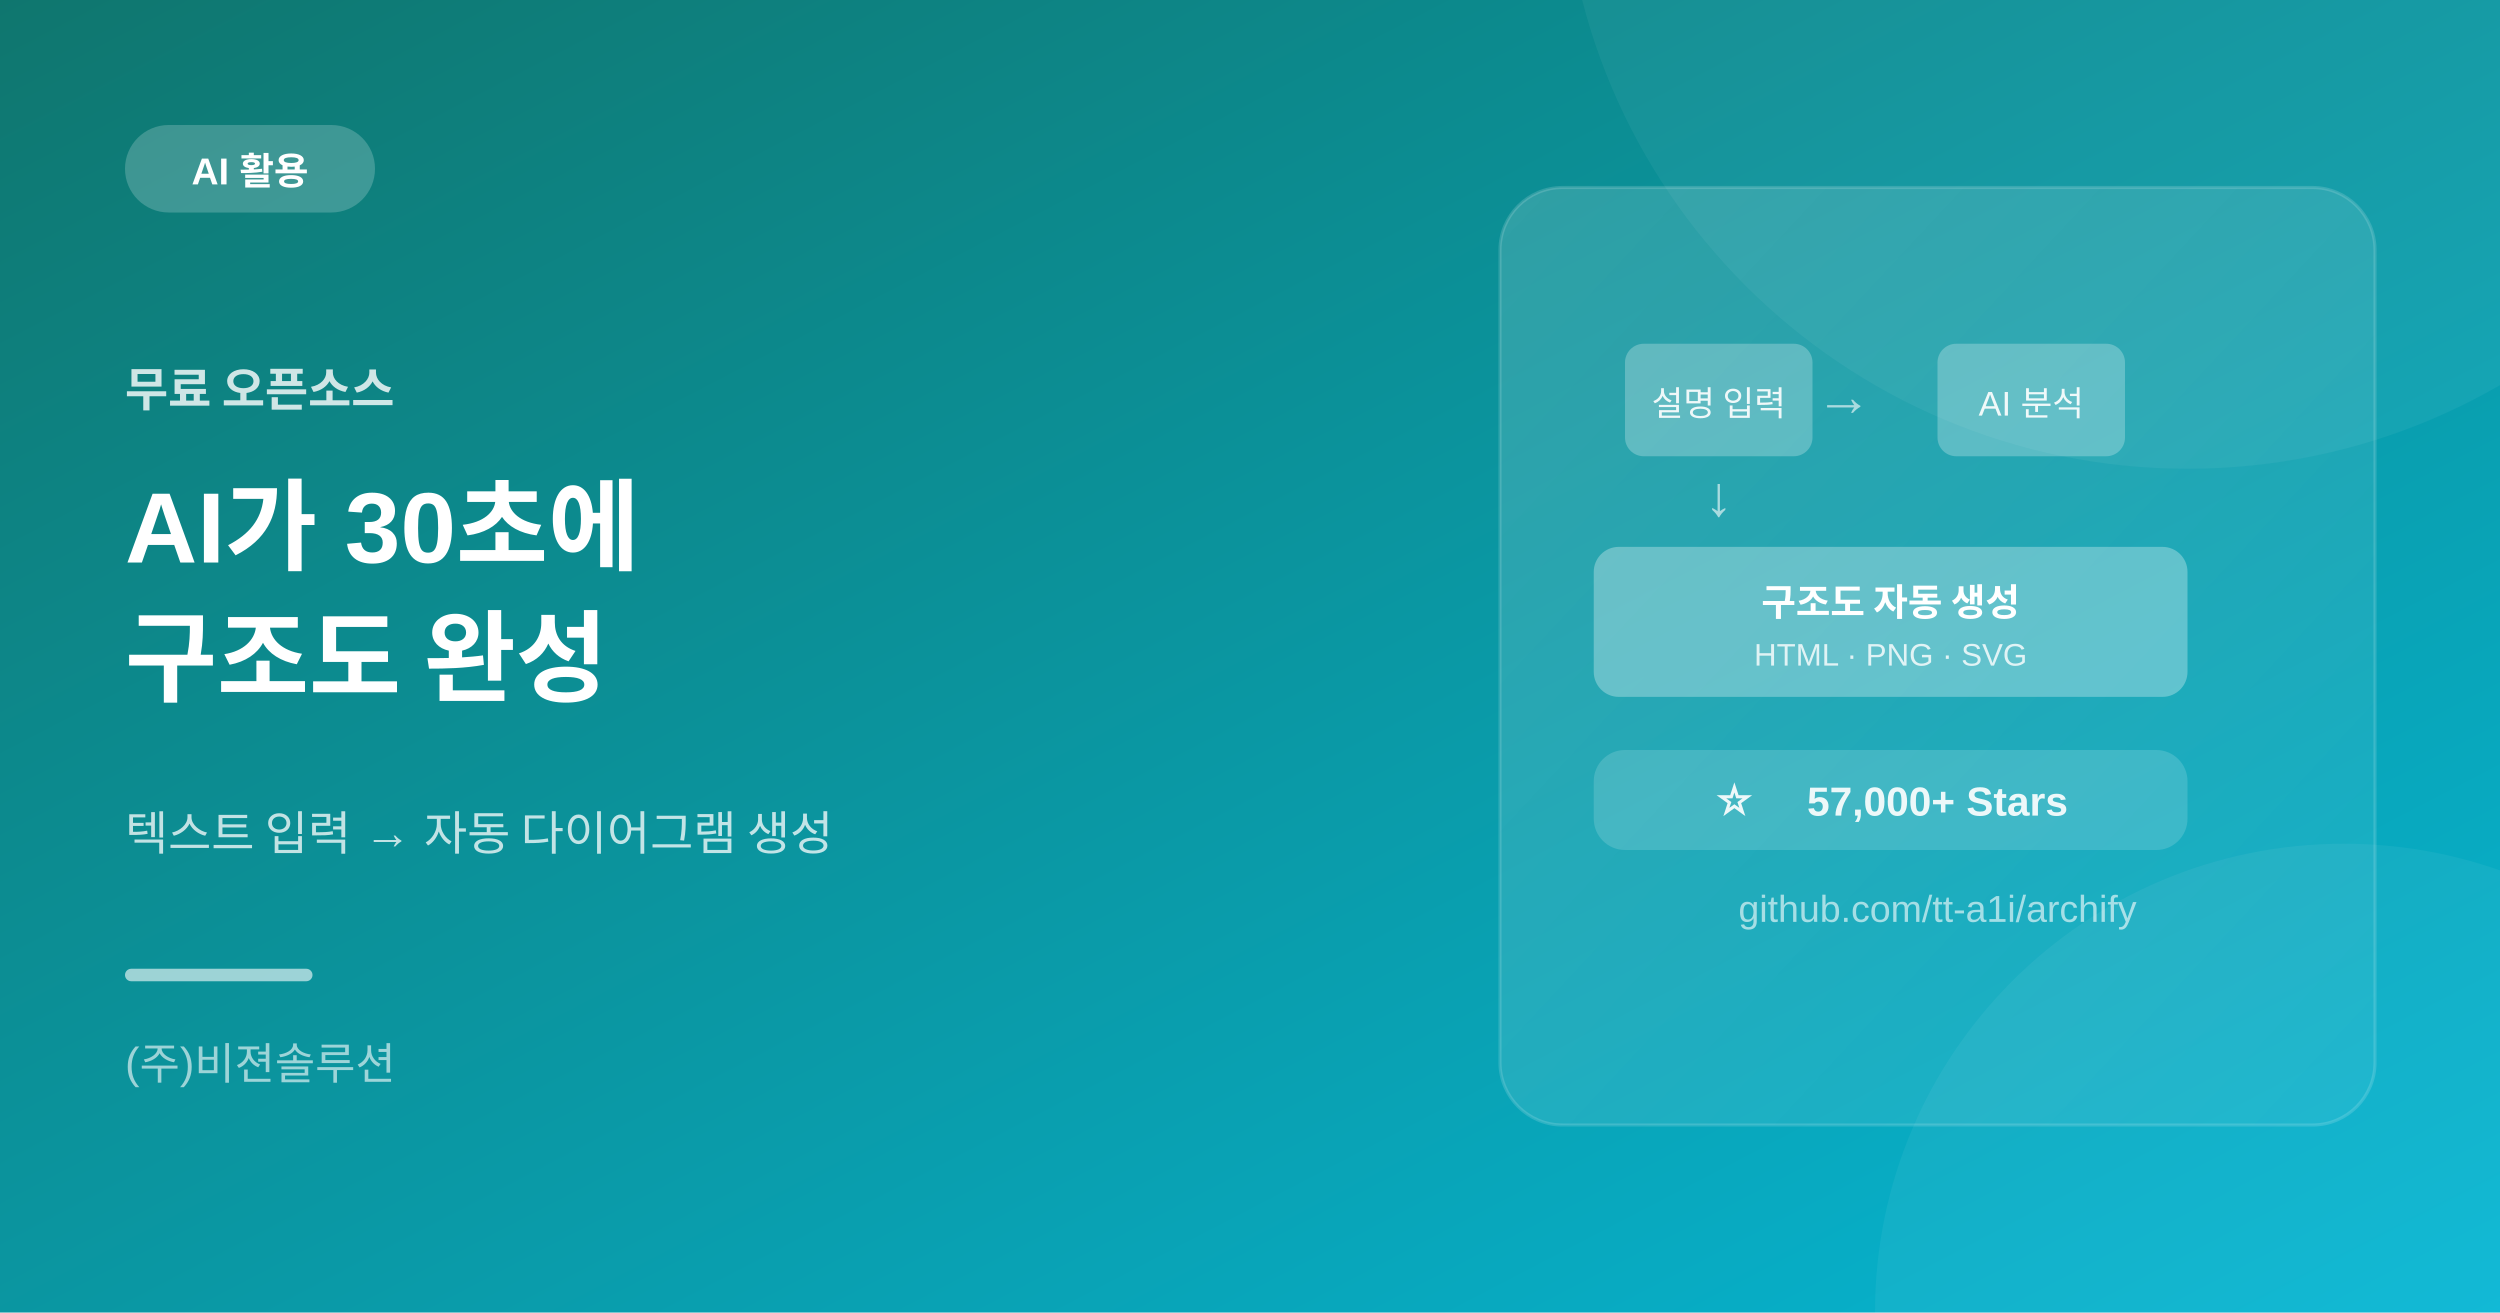
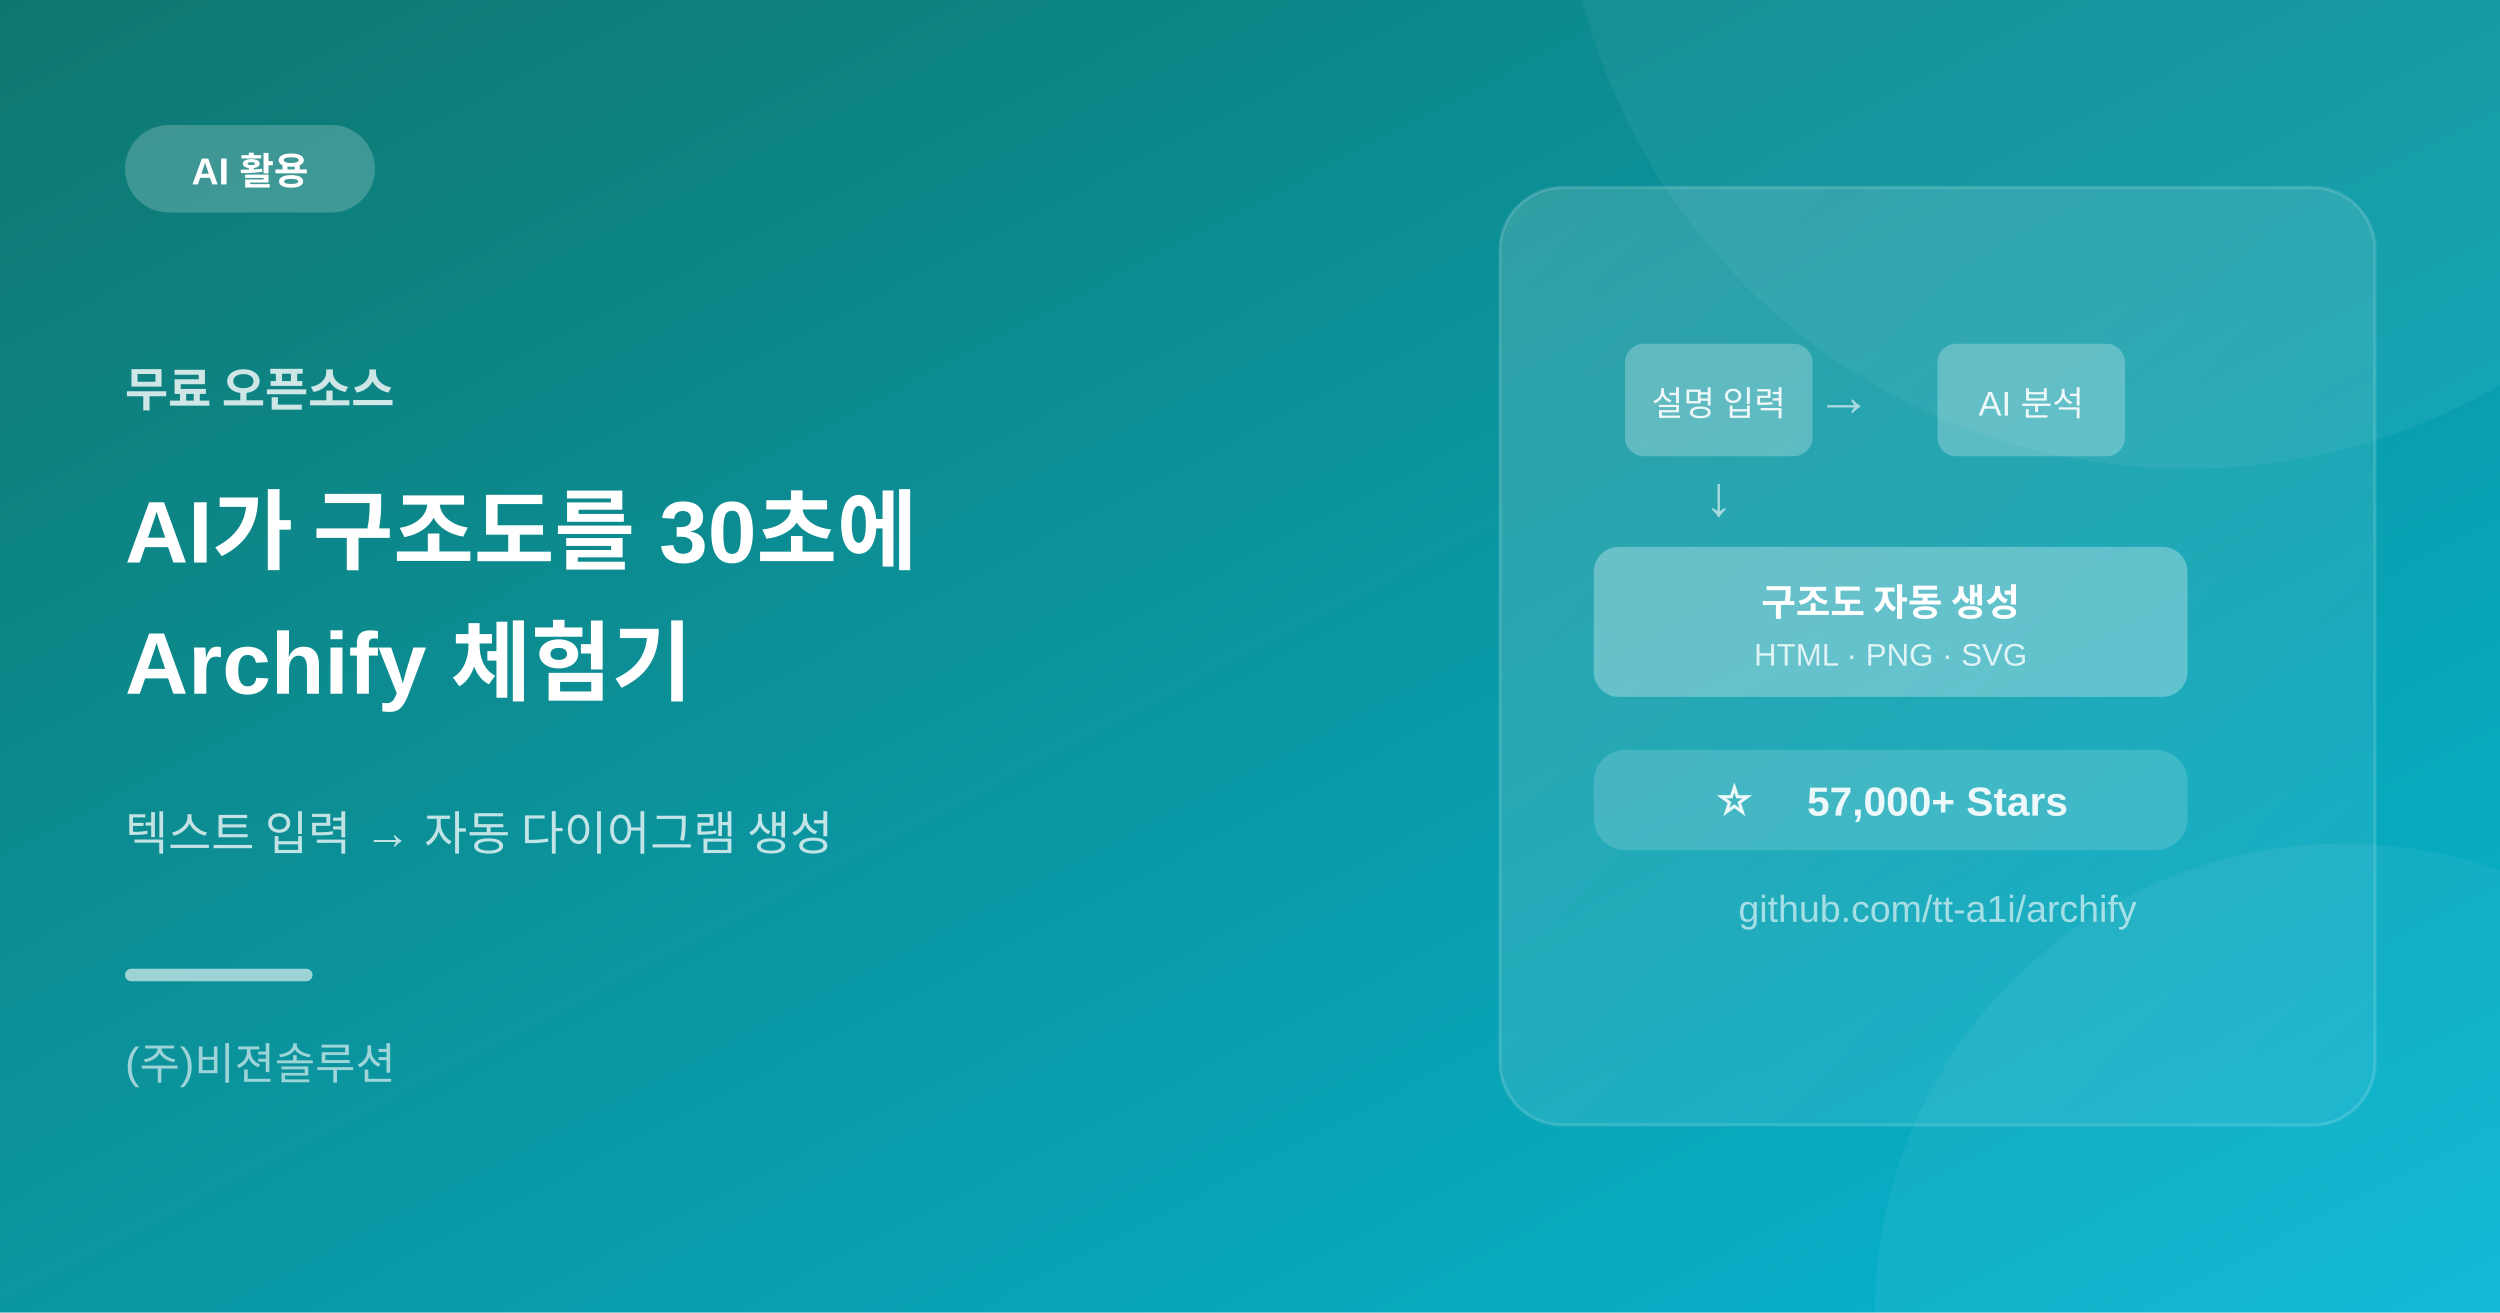
<svg xmlns="http://www.w3.org/2000/svg" viewBox="0 0 800 420" width="800" height="420">
  <defs>
    <linearGradient id="bg" x1="0%" y1="0%" x2="100%" y2="100%">
      <stop offset="0%" style="stop-color:#0f766e;stop-opacity:1" />
      <stop offset="100%" style="stop-color:#06b6d4;stop-opacity:1" />
    </linearGradient>
    <linearGradient id="card1" x1="0%" y1="0%" x2="100%" y2="100%">
      <stop offset="0%" style="stop-color:#ffffff;stop-opacity:0.15" />
      <stop offset="100%" style="stop-color:#ffffff;stop-opacity:0.05" />
    </linearGradient>
  </defs>
  <rect width="800" height="420" fill="url(#bg)" />
  <circle cx="700" cy="-50" r="200" fill="white" opacity="0.05" />
  <circle cx="750" cy="420" r="150" fill="white" opacity="0.05" />
  <rect x="40" y="40" width="80" height="28" rx="14" fill="white" opacity="0.2" />
  <text x="80" y="59" text-anchor="middle" font-family="Arial, 'Malgun Gothic', sans-serif" font-size="12" font-weight="700" fill="white">AI 활용</text>
  <rect x="480" y="60" width="280" height="300" rx="20" fill="url(#card1)" stroke="white" stroke-opacity="0.15" stroke-width="1" />
  <rect x="520" y="110" width="60" height="36" rx="6" fill="white" opacity="0.25" />
  <text x="550" y="133" text-anchor="middle" font-family="Arial, sans-serif" font-size="11" fill="white" opacity="0.9">설명 입력</text>
  <text x="590" y="133" text-anchor="middle" font-family="Arial, sans-serif" font-size="18" fill="white" opacity="0.6">→</text>
  <rect x="620" y="110" width="60" height="36" rx="6" fill="white" opacity="0.25" />
  <text x="650" y="133" text-anchor="middle" font-family="Arial, sans-serif" font-size="11" fill="white" opacity="0.9">AI 분석</text>
  <text x="550" y="165" text-anchor="middle" font-family="Arial, sans-serif" font-size="18" fill="white" opacity="0.6">↓</text>
  <rect x="510" y="175" width="190" height="48" rx="8" fill="white" opacity="0.3" />
  <text x="605" y="197" text-anchor="middle" font-family="Arial, sans-serif" font-size="12" font-weight="700" fill="white">구조도 자동 생성</text>
  <text x="605" y="213" text-anchor="middle" font-family="Arial, sans-serif" font-size="10" fill="white" opacity="0.8">HTML · PNG · SVG</text>
  <rect x="510" y="240" width="190" height="32" rx="10" fill="white" opacity="0.15" />
  <text x="555" y="261" text-anchor="middle" font-family="Arial, sans-serif" font-size="18" fill="white" opacity="0.9">⭐</text>
  <text x="620" y="261" text-anchor="middle" font-family="Arial, sans-serif" font-size="13" font-weight="700" fill="white" opacity="0.9">57,000+ Stars</text>
  <text x="620" y="295" text-anchor="middle" font-family="Arial, sans-serif" font-size="12" fill="white" opacity="0.6">github.com/tt-a1i/archify</text>
  <text x="40" y="130" font-family="Arial, 'Malgun Gothic', sans-serif" font-size="15" font-weight="600" fill="white" opacity="0.8">무료 오픈소스</text>
-   <text x="40" y="180" font-family="Arial, 'Malgun Gothic', sans-serif" font-size="32" font-weight="900" fill="white">AI가 30초에</text>
-   <text x="40" y="222" font-family="Arial, 'Malgun Gothic', sans-serif" font-size="32" font-weight="900" fill="white">구조도 완성</text>
+   <text x="40" y="180" font-family="Arial, 'Malgun Gothic', sans-serif" font-size="28" font-weight="900" fill="white">AI가 구조도를 30초에</text>
+   <text x="40" y="222" font-family="Arial, 'Malgun Gothic', sans-serif" font-size="28" font-weight="900" fill="white">Archify 체험기</text>
  <text x="40" y="272" font-family="Arial, 'Malgun Gothic', sans-serif" font-size="15" fill="white" opacity="0.75">텍스트 입력 → 자동 다이어그램 생성</text>
  <rect x="40" y="310" width="60" height="4" rx="2" fill="white" opacity="0.6" />
  <text x="40" y="345" font-family="Arial, 'Malgun Gothic', sans-serif" font-size="14" fill="white" opacity="0.6">(주)비젼솔루션</text>
</svg>
